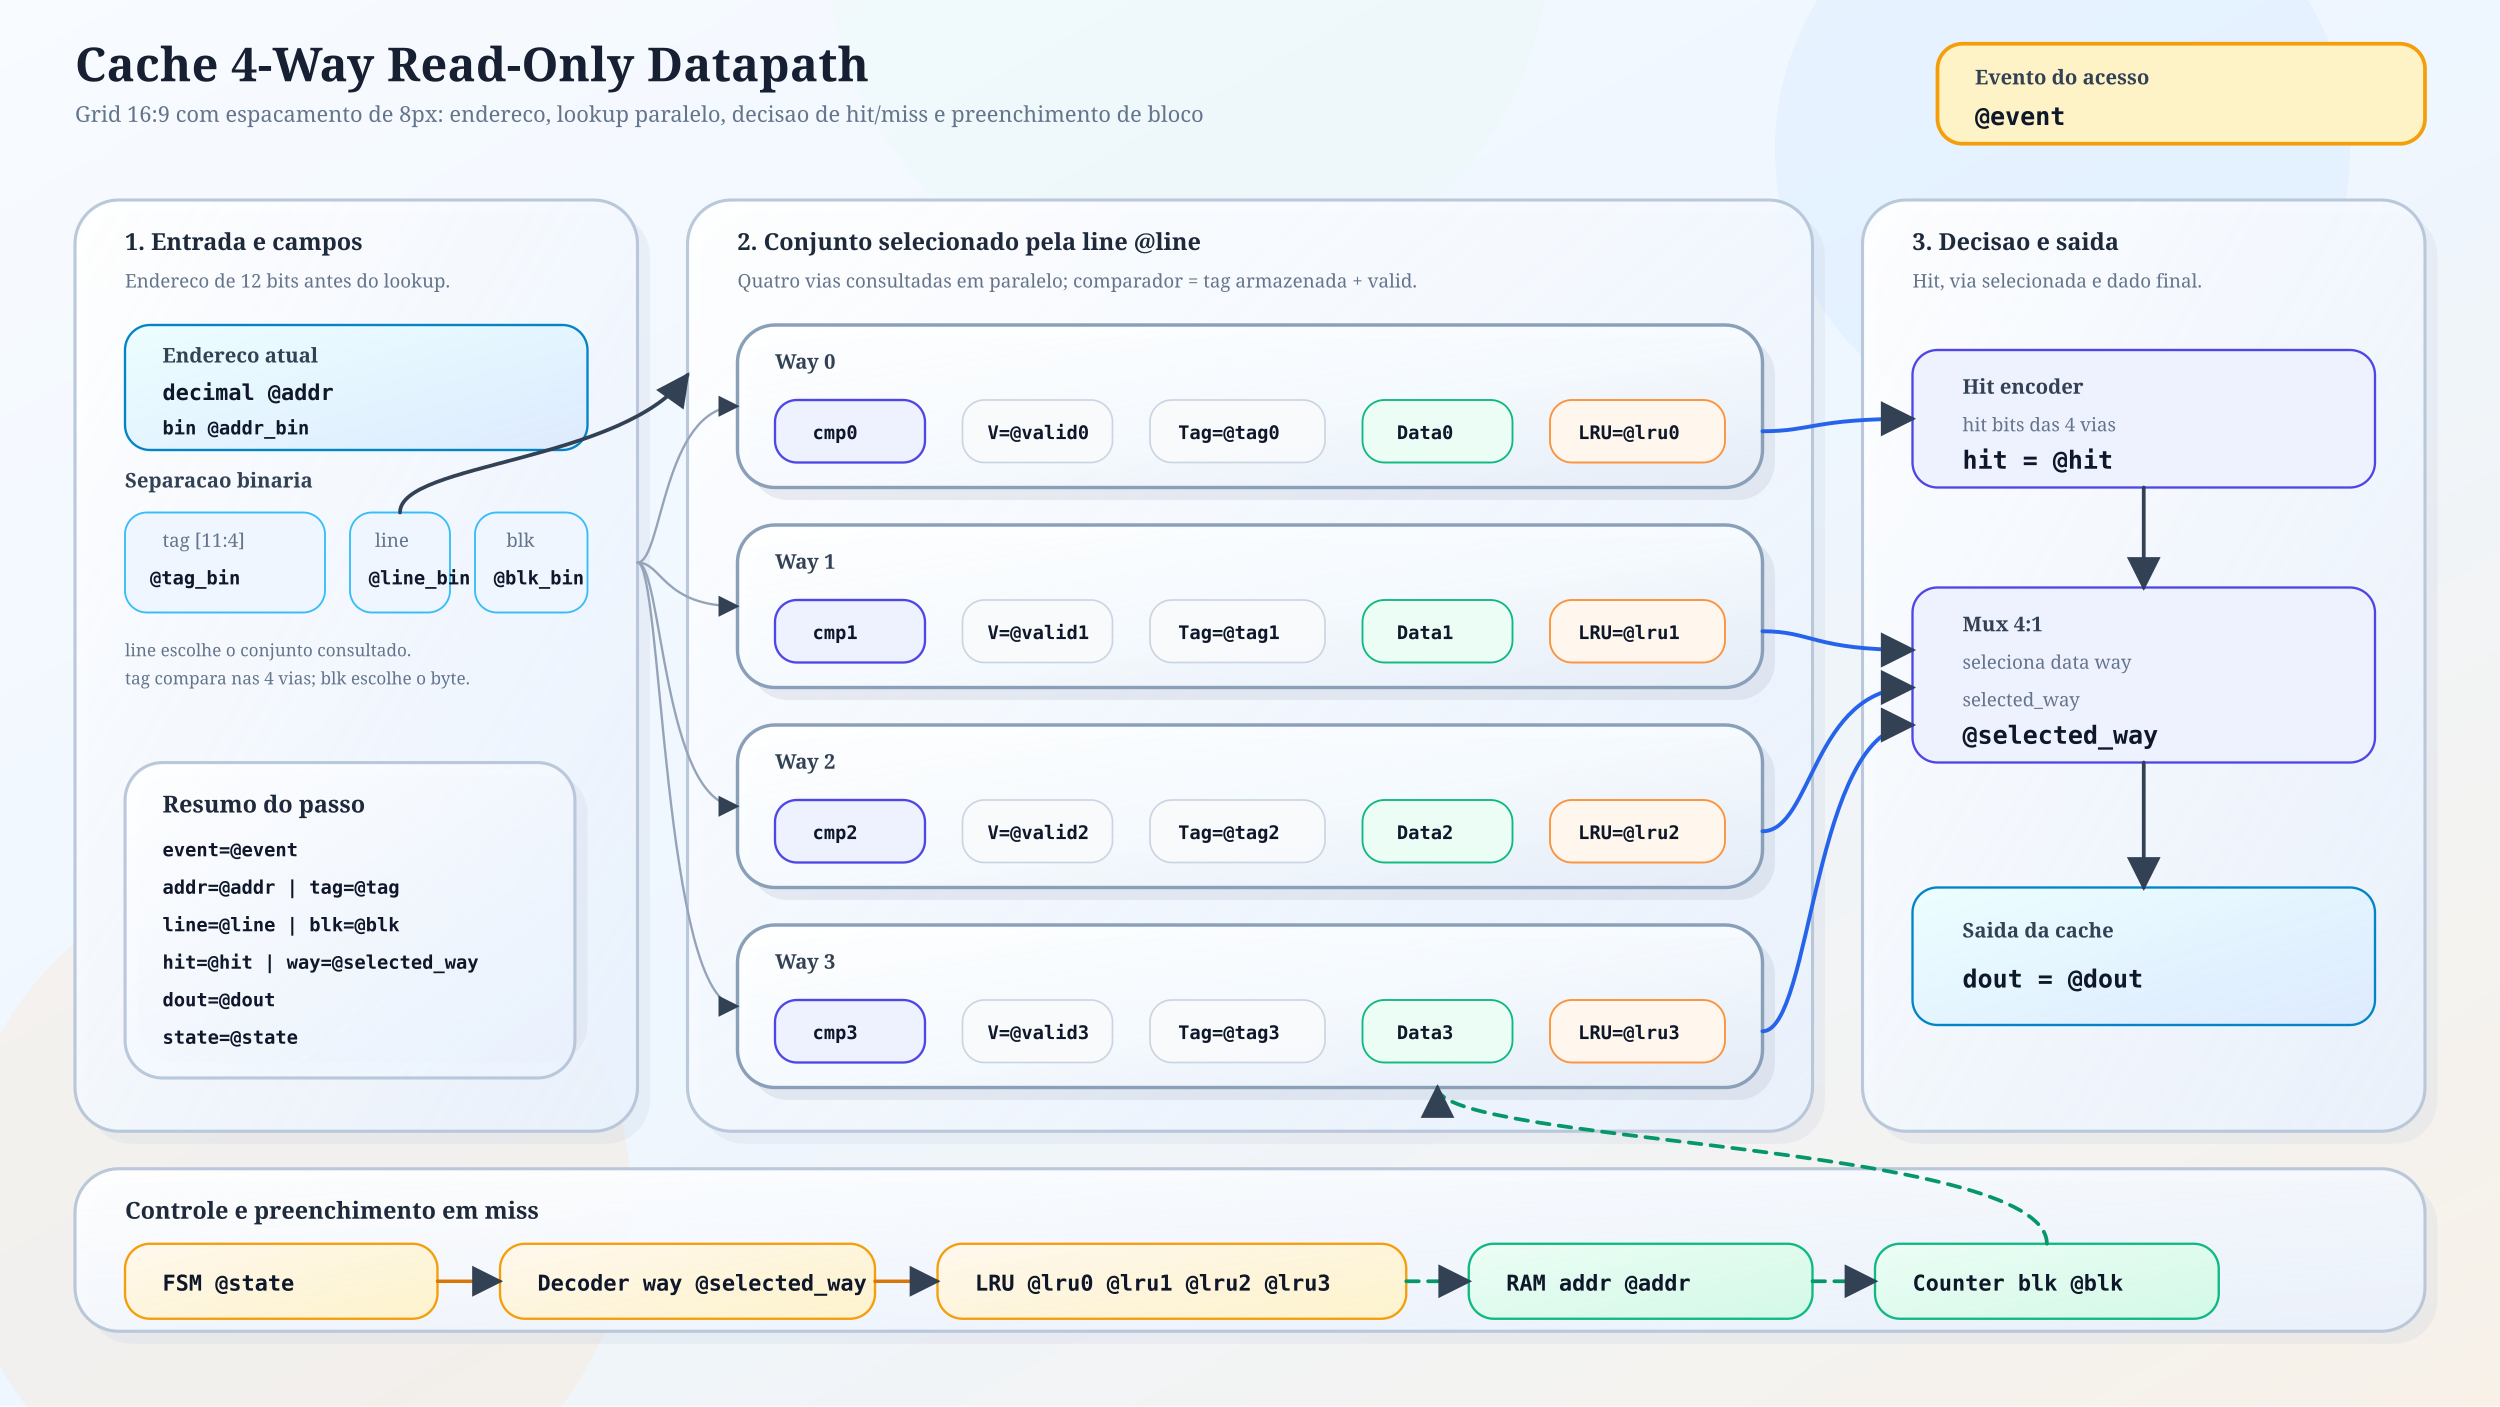
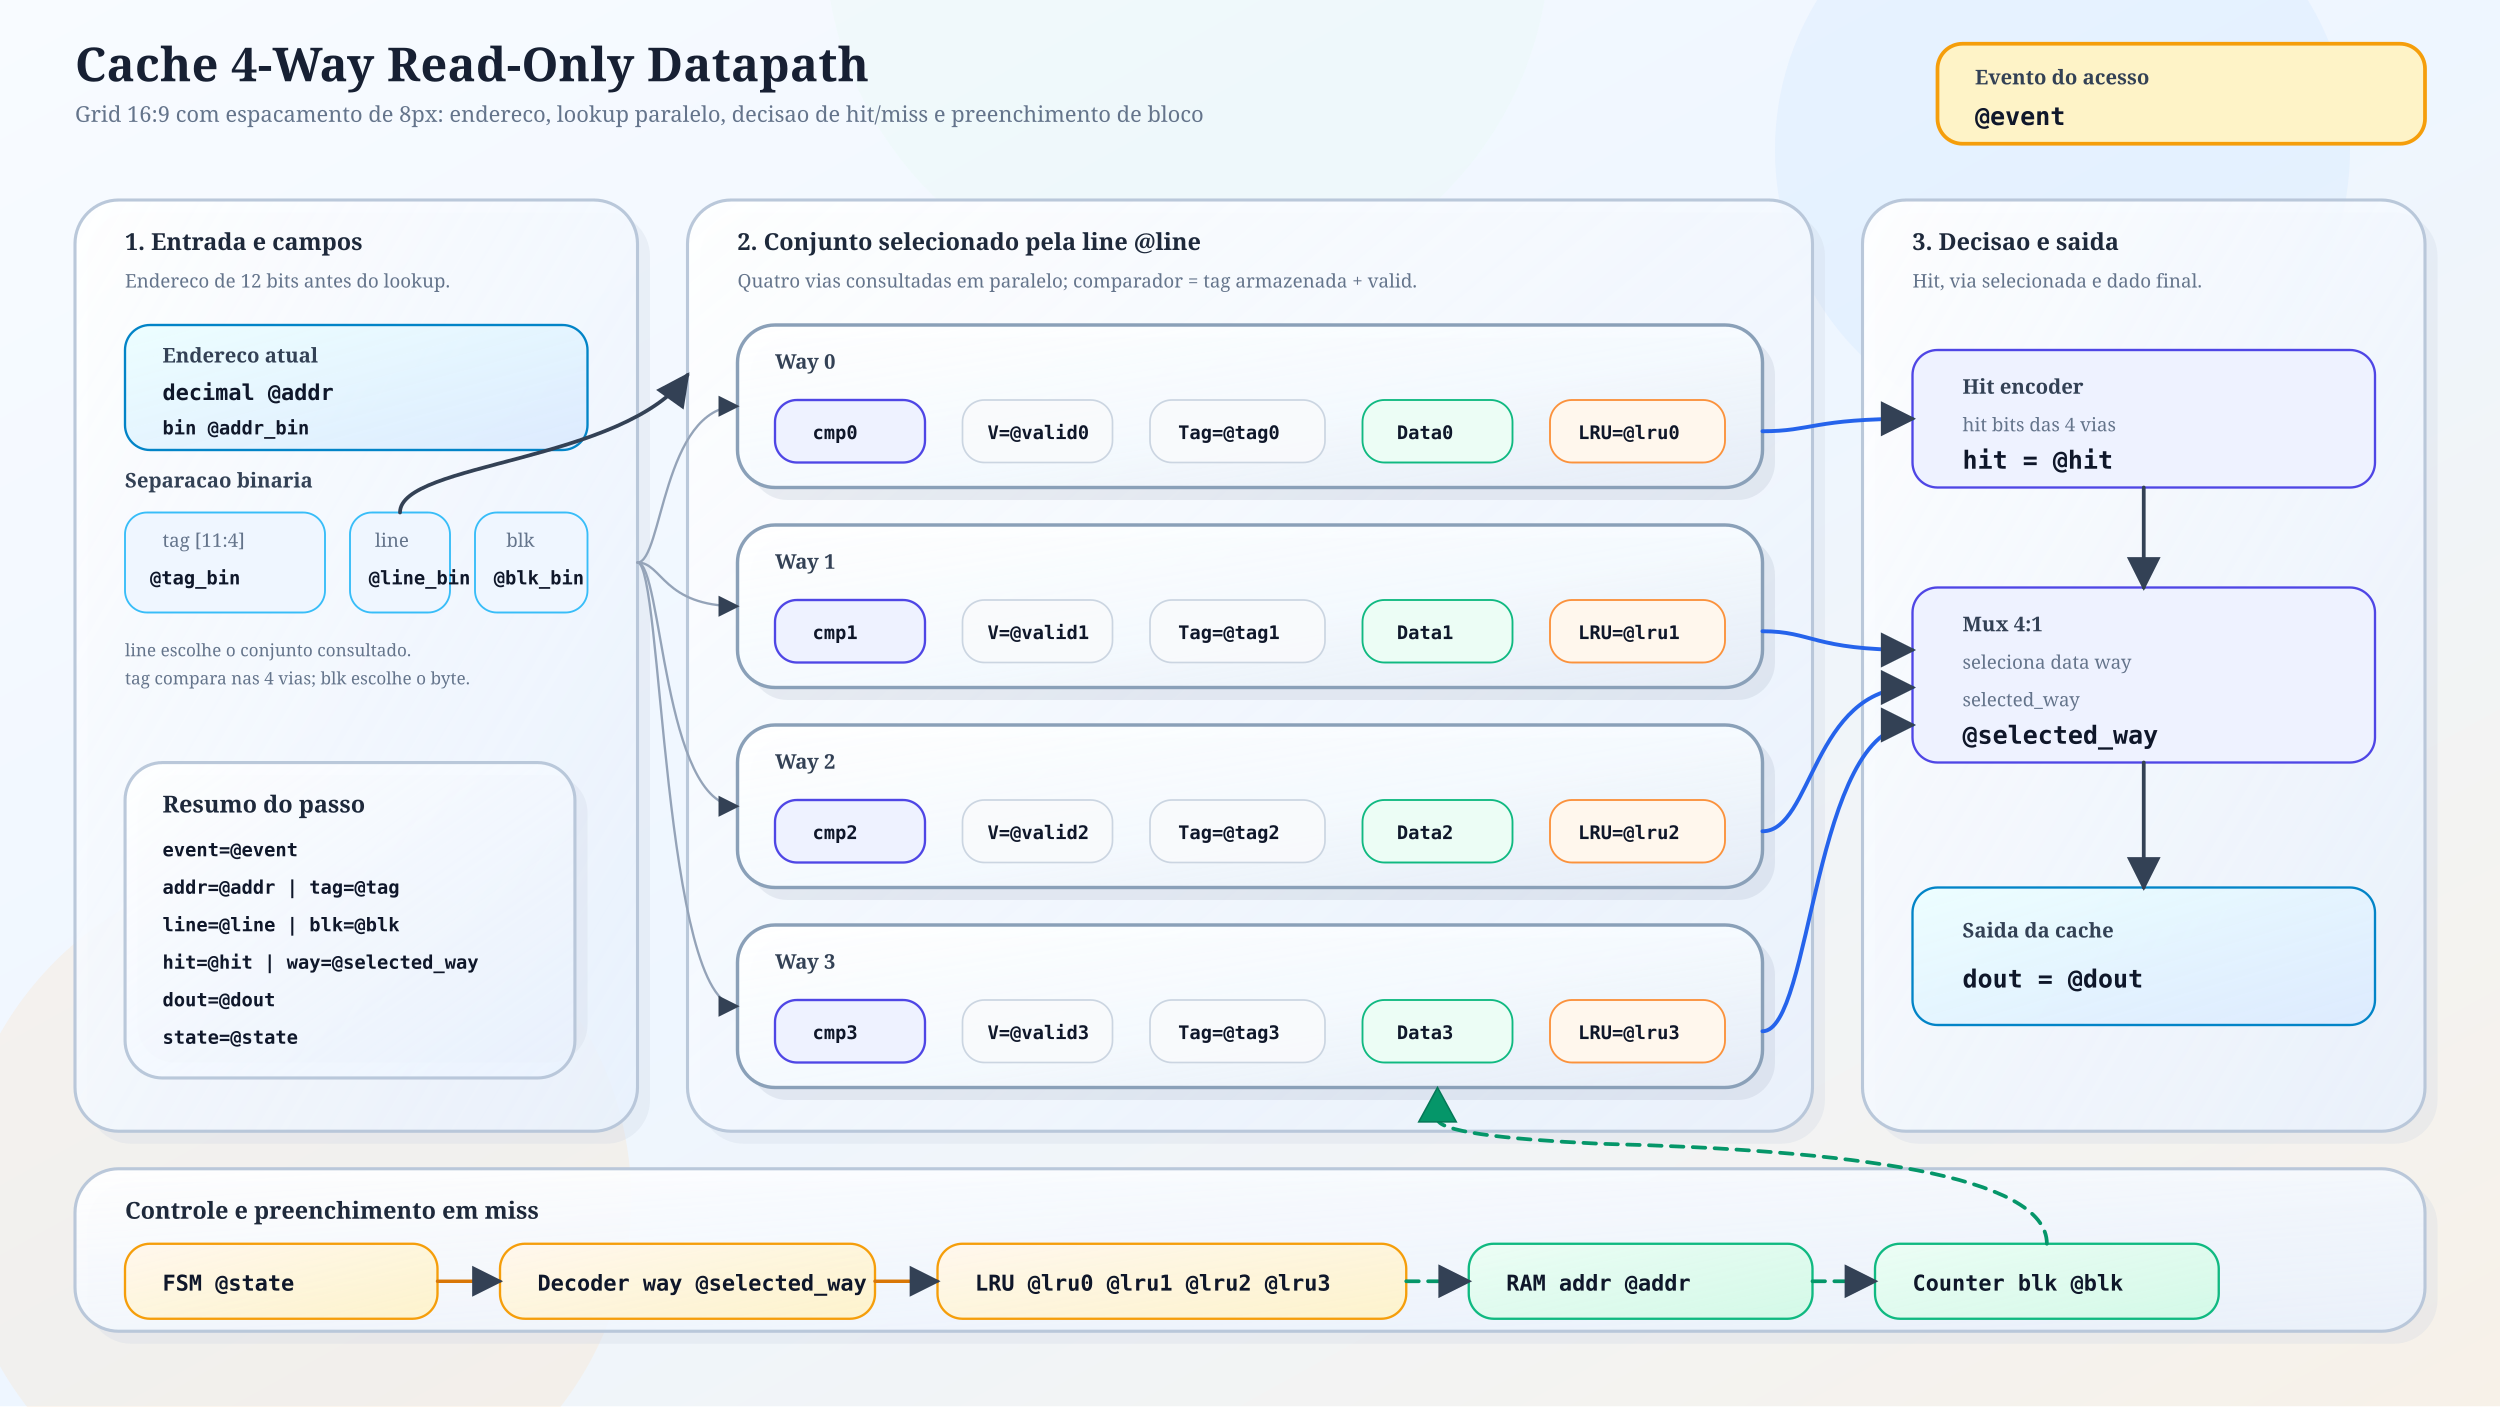
<svg xmlns="http://www.w3.org/2000/svg" xmlns:xlink="http://www.w3.org/1999/xlink" width="1600" height="900" viewBox="0 0 1600 900" version="1.1" id="cache4way-datapath">
  <defs id="defs1104">
    <linearGradient id="bgGradient" x1="0" y1="0" x2="1" y2="1">
      <stop offset="0" stop-color="#f8fbff" id="stop1058" />
      <stop offset="0.50" stop-color="#eef6ff" id="stop1060" />
      <stop offset="1" stop-color="#f7f1e8" id="stop1062" />
    </linearGradient>
    <linearGradient id="glassPanel" x1="0" y1="0" x2="1" y2="1">
      <stop offset="0" stop-color="#ffffff" stop-opacity="0.94" id="stop1065" />
      <stop offset="1" stop-color="#eaf3ff" stop-opacity="0.76" id="stop1067" />
    </linearGradient>
    <linearGradient id="wayGlass" x1="0" y1="0" x2="1" y2="1">
      <stop offset="0" stop-color="#ffffff" stop-opacity="0.98" id="stop1070" />
      <stop offset="0.56" stop-color="#f6fbff" stop-opacity="0.90" id="stop1072" />
      <stop offset="1" stop-color="#e7eef8" stop-opacity="0.82" id="stop1074" />
    </linearGradient>
    <linearGradient id="selectedGlass" x1="0" y1="0" x2="1" y2="1">
      <stop offset="0" stop-color="#eff6ff" id="stop1077" />
      <stop offset="0.56" stop-color="#dbeafe" id="stop1079" />
      <stop offset="1" stop-color="#bfdbfe" id="stop1081" />
    </linearGradient>
    <linearGradient id="signalGlass" x1="0" y1="0" x2="1" y2="1">
      <stop offset="0" stop-color="#ecfeff" stop-opacity="0.98" id="stop1084" />
      <stop offset="1" stop-color="#dbeafe" stop-opacity="0.92" id="stop1086" />
    </linearGradient>
    <linearGradient id="controlGlass" x1="0" y1="0" x2="1" y2="1">
      <stop offset="0" stop-color="#fff7ed" stop-opacity="0.98" id="stop1089" />
      <stop offset="1" stop-color="#fef3c7" stop-opacity="0.90" id="stop1091" />
    </linearGradient>
    <linearGradient id="memoryGlass" x1="0" y1="0" x2="1" y2="1">
      <stop offset="0" stop-color="#ecfdf5" stop-opacity="0.98" id="stop1094" />
      <stop offset="1" stop-color="#d1fae5" stop-opacity="0.90" id="stop1096" />
    </linearGradient>
    <marker id="arrow" viewBox="0 0 10 10" refX="9" refY="5" markerWidth="9" markerHeight="9" orient="auto-start-reverse">
      <path d="M 0 0 L 10 5 L 0 10 z" fill="#334155" id="path1099" />
    </marker>
    <style id="style1102">
      .title { font: 800 30px Georgia, serif; fill: #172033; letter-spacing: 0.2px; }
      .subtitle { font: 500 14px Georgia, serif; fill: #64748b; }
      .zone-title { font: 800 15px Georgia, serif; fill: #1e293b; }
      .label { font: 700 13px Georgia, serif; fill: #334155; }
      .small { font: 500 12px Georgia, serif; fill: #64748b; }
      .hint { font: 500 11px Georgia, serif; fill: #64748b; }
      .value { font: 800 16px ui-monospace, SFMono-Regular, Menlo, Consolas, monospace; fill: #0f172a; }
      .mid-value { font: 800 14px ui-monospace, SFMono-Regular, Menlo, Consolas, monospace; fill: #0f172a; }
      .tiny-value { font: 800 12px ui-monospace, SFMono-Regular, Menlo, Consolas, monospace; fill: #0f172a; }
      .panel { fill: url(#glassPanel); stroke: #b7c6d8; stroke-opacity: 0.95; stroke-width: 2; }
      .shadow { fill: #cbd5e1; opacity: 0.28; }
      .way-shadow { fill: #94a3b8; opacity: 0.18; }
      .signal { fill: url(#signalGlass); stroke: #0284c7; stroke-width: 1.5; }
      .logic { fill: #eef2ff; stroke: #4f46e5; stroke-width: 1.5; }
      .control { fill: url(#controlGlass); stroke: #f59e0b; stroke-width: 1.5; }
      .memory { fill: url(#memoryGlass); stroke: #10b981; stroke-width: 1.5; }
      .way-card { fill: url(#wayGlass); stroke: #8aa0b8; stroke-width: 2.2; }
      .way-card.selected { fill: url(#selectedGlass); stroke: #2563eb; stroke-width: 4.5; }
      .event-badge { fill: #fef3c7; stroke: #f59e0b; stroke-width: 2.4; }
      .event-badge.hit { fill: #dcfce7; stroke: #16a34a; }
      .event-badge.miss { fill: #ffedd5; stroke: #ea580c; }
      .event-badge.replace { fill: #fee2e2; stroke: #dc2626; }
      .chip { fill: #f8fafc; fill-opacity: 0.94; stroke: #cbd5e1; stroke-width: 1.1; }
      .chip-hot { fill: #eff6ff; stroke: #38bdf8; stroke-width: 1.2; }
      .data-chip { fill: #ecfdf5; stroke: #10b981; stroke-width: 1.2; }
      .lru-chip { fill: #fff7ed; stroke: #fb923c; stroke-width: 1.2; }
      .bus { stroke: #334155; stroke-width: 2.4; fill: none; marker-end: url(#arrow); stroke-linecap: round; stroke-linejoin: round; }
      .data-bus { stroke: #2563eb; stroke-width: 2.5; fill: none; marker-end: url(#arrow); stroke-linecap: round; stroke-linejoin: round; }
      .fill-bus { stroke: #059669; stroke-width: 2.4; fill: none; marker-end: url(#arrow); stroke-linecap: round; stroke-linejoin: round; stroke-dasharray: 8 6; }
+       .fill-bus-tail { stroke: #059669; stroke-width: 2.4; fill: none; marker-end: none; stroke-linecap: round; stroke-linejoin: round; stroke-dasharray: 8 6; }
+       .fill-arrow { fill: #059669; stroke: #047857; stroke-width: 1; }
      .control-bus { stroke: #d97706; stroke-width: 2.2; fill: none; marker-end: url(#arrow); stroke-linecap: round; stroke-linejoin: round; }
      .soft-bus { stroke: #94a3b8; stroke-width: 1.5; fill: none; marker-end: url(#arrow); stroke-linecap: round; stroke-linejoin: round; }
    </style>
    <linearGradient xlink:href="#glassPanel" id="linearGradient1434" x1="63.268" y1="608.095" x2="295.518" y2="840.345" gradientTransform="matrix(1.248246,0,0,0.8785996,0.07348176,-47.32189)" gradientUnits="userSpaceOnUse" />
  </defs>
  <rect x="0" y="0" width="1600" height="900" fill="url(#bgGradient)" id="rect1106" />
  <circle cx="1320" cy="96" r="184" fill="#bfdbfe" opacity="0.20" id="circle1108" />
  <circle cx="188" cy="768" r="216" fill="#fed7aa" opacity="0.20" id="circle1110" />
  <circle cx="760" cy="-40" r="232" fill="#dcfce7" opacity="0.18" id="circle1112" />
  <text x="48" y="52" class="title" id="text1114">Cache 4-Way Read-Only Datapath</text>
  <text x="48" y="78" class="subtitle" id="text1116">Grid 16:9 com espacamento de 8px: endereco, lookup paralelo, decisao de hit/miss e preenchimento de bloco</text>
  <rect id="event-badge" class="event-badge" x="1240" y="28" width="312" height="64" rx="16" />
  <text x="1264" y="54" class="label" id="text1119">Evento do acesso</text>
  <text x="1264" y="80" class="value" id="text1121">@event</text>
  <rect class="shadow" x="56" y="136" width="360" height="596" rx="28" id="rect1123" />
  <rect class="panel" x="48" y="128" width="360" height="596" rx="28" id="rect1125" />
  <text x="80" y="160" class="zone-title" id="text1127">1. Entrada e campos</text>
  <text x="80" y="184" class="small" id="text1129">Endereco de 12 bits antes do lookup.</text>
  <rect class="signal" x="80" y="208" width="296" height="80" rx="16" id="rect1131" />
  <text x="104" y="232" class="label" id="text1133">Endereco atual</text>
  <text x="104" y="256" class="mid-value" id="text1135">decimal @addr</text>
  <text x="104" y="278" class="tiny-value" id="text1136">bin @addr_bin</text>
  <text x="80" y="312" class="label" id="text1136a">Separacao binaria</text>
  <rect class="chip-hot" x="80" y="328" width="128" height="64" rx="14" id="rect1137" />
  <text x="104" y="350" class="small" id="text1139">tag [11:4]</text>
  <text x="96" y="374" class="tiny-value" id="text1141">@tag_bin</text>
  <rect class="chip-hot" x="224" y="328" width="64" height="64" rx="14" id="rect1143" />
  <text x="240" y="350" class="small" id="text1145">line</text>
  <text x="236" y="374" class="tiny-value" id="text1147">@line_bin</text>
  <rect class="chip-hot" x="304" y="328" width="72" height="64" rx="14" id="rect1149" />
  <text x="324" y="350" class="small" id="text1151">blk</text>
  <text x="316" y="374" class="tiny-value" id="text1153">@blk_bin</text>
  <text x="80" y="420" class="hint" id="text1155">line escolhe o conjunto consultado.</text>
  <text x="80" y="438" class="hint" id="text1157">tag compara nas 4 vias; blk escolhe o byte.</text>
  <rect class="shadow" x="88" y="496" width="288" height="184" rx="24" id="rect1159" />
  <rect class="panel" x="80.047" y="488.047" width="287.906" height="201.861" rx="23.992" id="rect1161" style="fill:url(#linearGradient1434)" />
  <text x="104" y="520" class="zone-title" id="text1163">Resumo do passo</text>
  <text x="104" y="548" class="tiny-value" id="text1165">event=@event</text>
  <text x="104" y="572" class="tiny-value" id="text1167">addr=@addr | tag=@tag</text>
  <text x="104" y="596" class="tiny-value" id="text1169">line=@line | blk=@blk</text>
  <text x="104" y="620" class="tiny-value" id="text1171">hit=@hit | way=@selected_way</text>
  <text x="104" y="644" class="tiny-value" id="text1173">dout=@dout</text>
  <text x="104" y="668" class="tiny-value" id="text1175">state=@state</text>
  <rect class="shadow" x="448" y="136" width="720" height="596" rx="28" id="rect1177" />
  <rect class="panel" x="440" y="128" width="720" height="596" rx="28" id="rect1179" />
  <text x="472" y="160" class="zone-title" id="text1181">2. Conjunto selecionado pela line @line</text>
  <text x="472" y="184" class="small" id="text1183">Quatro vias consultadas em paralelo; comparador = tag armazenada + valid.</text>
  <g id="way0-group">
    <rect class="way-shadow" x="480" y="216" width="656" height="104" rx="24" id="rect1185" />
    <rect id="way0-card" class="way-card" x="472" y="208" width="656" height="104" rx="24" />
    <text x="496" y="236" class="label" id="text1188">Way 0</text>
    <rect class="logic" x="496" y="256" width="96" height="40" rx="14" id="rect1190" />
    <text x="520" y="281" class="tiny-value" id="text1192">cmp0</text>
    <rect class="chip" x="616" y="256" width="96" height="40" rx="14" id="rect1194" />
    <text x="632" y="281" class="tiny-value" id="text1196">V=@valid0</text>
    <rect class="chip" x="736" y="256" width="112" height="40" rx="14" id="rect1198" />
    <text x="754" y="281" class="tiny-value" id="text1200">Tag=@tag0</text>
    <rect class="data-chip" x="872" y="256" width="96" height="40" rx="14" id="rect1202" />
    <text x="894" y="281" class="tiny-value" id="text1204">Data0</text>
    <rect class="lru-chip" x="992" y="256" width="112" height="40" rx="14" id="rect1206" />
    <text x="1010" y="281" class="tiny-value" id="text1208">LRU=@lru0</text>
  </g>
  <g id="way1-group">
    <rect class="way-shadow" x="480" y="344" width="656" height="104" rx="24" id="rect1211" />
    <rect id="way1-card" class="way-card" x="472" y="336" width="656" height="104" rx="24" />
    <text x="496" y="364" class="label" id="text1214">Way 1</text>
    <rect class="logic" x="496" y="384" width="96" height="40" rx="14" id="rect1216" />
    <text x="520" y="409" class="tiny-value" id="text1218">cmp1</text>
    <rect class="chip" x="616" y="384" width="96" height="40" rx="14" id="rect1220" />
    <text x="632" y="409" class="tiny-value" id="text1222">V=@valid1</text>
    <rect class="chip" x="736" y="384" width="112" height="40" rx="14" id="rect1224" />
    <text x="754" y="409" class="tiny-value" id="text1226">Tag=@tag1</text>
    <rect class="data-chip" x="872" y="384" width="96" height="40" rx="14" id="rect1228" />
    <text x="894" y="409" class="tiny-value" id="text1230">Data1</text>
    <rect class="lru-chip" x="992" y="384" width="112" height="40" rx="14" id="rect1232" />
    <text x="1010" y="409" class="tiny-value" id="text1234">LRU=@lru1</text>
  </g>
  <g id="way2-group">
    <rect class="way-shadow" x="480" y="472" width="656" height="104" rx="24" id="rect1237" />
    <rect id="way2-card" class="way-card" x="472" y="464" width="656" height="104" rx="24" />
    <text x="496" y="492" class="label" id="text1240">Way 2</text>
    <rect class="logic" x="496" y="512" width="96" height="40" rx="14" id="rect1242" />
    <text x="520" y="537" class="tiny-value" id="text1244">cmp2</text>
    <rect class="chip" x="616" y="512" width="96" height="40" rx="14" id="rect1246" />
    <text x="632" y="537" class="tiny-value" id="text1248">V=@valid2</text>
    <rect class="chip" x="736" y="512" width="112" height="40" rx="14" id="rect1250" />
    <text x="754" y="537" class="tiny-value" id="text1252">Tag=@tag2</text>
    <rect class="data-chip" x="872" y="512" width="96" height="40" rx="14" id="rect1254" />
    <text x="894" y="537" class="tiny-value" id="text1256">Data2</text>
    <rect class="lru-chip" x="992" y="512" width="112" height="40" rx="14" id="rect1258" />
    <text x="1010" y="537" class="tiny-value" id="text1260">LRU=@lru2</text>
  </g>
  <g id="way3-group">
    <rect class="way-shadow" x="480" y="600" width="656" height="104" rx="24" id="rect1263" />
    <rect id="way3-card" class="way-card" x="472" y="592" width="656" height="104" rx="24" />
    <text x="496" y="620" class="label" id="text1266">Way 3</text>
    <rect class="logic" x="496" y="640" width="96" height="40" rx="14" id="rect1268" />
    <text x="520" y="665" class="tiny-value" id="text1270">cmp3</text>
    <rect class="chip" x="616" y="640" width="96" height="40" rx="14" id="rect1272" />
    <text x="632" y="665" class="tiny-value" id="text1274">V=@valid3</text>
    <rect class="chip" x="736" y="640" width="112" height="40" rx="14" id="rect1276" />
    <text x="754" y="665" class="tiny-value" id="text1278">Tag=@tag3</text>
    <rect class="data-chip" x="872" y="640" width="96" height="40" rx="14" id="rect1280" />
    <text x="894" y="665" class="tiny-value" id="text1282">Data3</text>
    <rect class="lru-chip" x="992" y="640" width="112" height="40" rx="14" id="rect1284" />
    <text x="1010" y="665" class="tiny-value" id="text1286">LRU=@lru3</text>
  </g>
  <rect class="shadow" x="1200" y="136" width="360" height="596" rx="28" id="rect1289" />
  <rect class="panel" x="1192" y="128" width="360" height="596" rx="28" id="rect1291" />
  <text x="1224" y="160" class="zone-title" id="text1293">3. Decisao e saida</text>
  <text x="1224" y="184" class="small" id="text1295">Hit, via selecionada e dado final.</text>
  <rect class="logic" x="1224" y="224" width="296" height="88" rx="16" id="rect1297" />
  <text x="1256" y="252" class="label" id="text1299">Hit encoder</text>
  <text x="1256" y="276" class="small" id="text1301">hit bits das 4 vias</text>
  <text x="1256" y="300" class="value" id="text1303">hit = @hit</text>
  <rect class="logic" x="1224" y="376" width="296" height="112" rx="16" id="rect1305" />
  <text x="1256" y="404" class="label" id="text1307">Mux 4:1</text>
  <text x="1256" y="428" class="small" id="text1309">seleciona data way</text>
  <text x="1256" y="452" class="small" id="text1311">selected_way</text>
  <text x="1256" y="476" class="value" id="text1313">@selected_way</text>
  <rect class="signal" x="1224" y="568" width="296" height="88" rx="16" id="rect1315" />
  <text x="1256" y="600" class="label" id="text1317">Saida da cache</text>
  <text x="1256" y="632" class="value" id="text1319">dout = @dout</text>
  <path class="bus" d="M 256 328 C 256 296, 400 296, 440 240" id="path1321" />
  <path class="soft-bus" d="M 408 360 C 424 360, 424 260, 472 260" id="path1323" />
  <path class="soft-bus" d="M 408 360 C 424 360, 424 388, 472 388" id="path1325" />
  <path class="soft-bus" d="M 408 360 C 424 360, 424 516, 472 516" id="path1327" />
  <path class="soft-bus" d="M 408 360 C 424 360, 424 644, 472 644" id="path1329" />
  <path class="data-bus" d="M 1128 276 C 1160 276, 1160 268, 1224 268" id="path1331" />
  <path class="data-bus" d="M 1128 404 C 1160 404, 1160 416, 1224 416" id="path1333" />
  <path class="data-bus" d="M 1128 532 C 1160 532, 1160 440, 1224 440" id="path1335" />
  <path class="data-bus" d="M 1128 660 C 1160 660, 1160 464, 1224 464" id="path1337" />
  <path class="bus" d="M 1372 312 C 1372 344, 1372 344, 1372 376" id="path1339" />
  <path class="bus" d="M 1372 488 C 1372 528, 1372 528, 1372 568" id="path1341" />
  <rect class="shadow" x="56" y="756" width="1504" height="104" rx="28" id="rect1343" />
  <rect class="panel" x="48" y="748" width="1504" height="104" rx="28" id="rect1345" />
  <text x="80" y="780" class="zone-title" id="text1347">Controle e preenchimento em miss</text>
  <rect class="control" x="80" y="796" width="200" height="48" rx="16" id="rect1349" />
  <text x="104" y="826" class="mid-value" id="text1351">FSM @state</text>
  <rect class="control" x="320" y="796" width="240" height="48" rx="16" id="rect1353" />
  <text x="344" y="826" class="mid-value" id="text1355">Decoder way @selected_way</text>
  <rect class="control" x="600" y="796" width="300" height="48" rx="16" id="rect1357" />
  <text x="624" y="826" class="mid-value" id="text1359">LRU @lru0 @lru1 @lru2 @lru3</text>
  <rect class="memory" x="940" y="796" width="220" height="48" rx="16" id="rect1361" />
  <text x="964" y="826" class="mid-value" id="text1363">RAM addr @addr</text>
  <rect class="memory" x="1200" y="796" width="220" height="48" rx="16" id="rect1365" />
  <text x="1224" y="826" class="mid-value" id="text1367">Counter blk @blk</text>
  <path class="control-bus" d="M 280 820 C 296 820, 304 820, 320 820" id="path1369" />
  <path class="control-bus" d="M 560 820 C 576 820, 584 820, 600 820" id="path1371" />
  <path class="fill-bus" d="M 900 820 C 916 820, 924 820, 940 820" id="path1373" />
  <path class="fill-bus" d="M 1160 820 C 1176 820, 1184 820, 1200 820" id="path1375" />
-   <path class="fill-bus" d="M 1310 796 C 1310 732, 920 732, 920 696" id="path1377" />
+   <path class="fill-bus-tail" d="M 1310 796 C 1310 752, 1184 736, 1024 732 C 960 729, 920 724, 920 716" id="path1377" />
+   <polygon class="fill-arrow" points="920,696 908,718 932,718" id="path1377-arrow" />
</svg>
